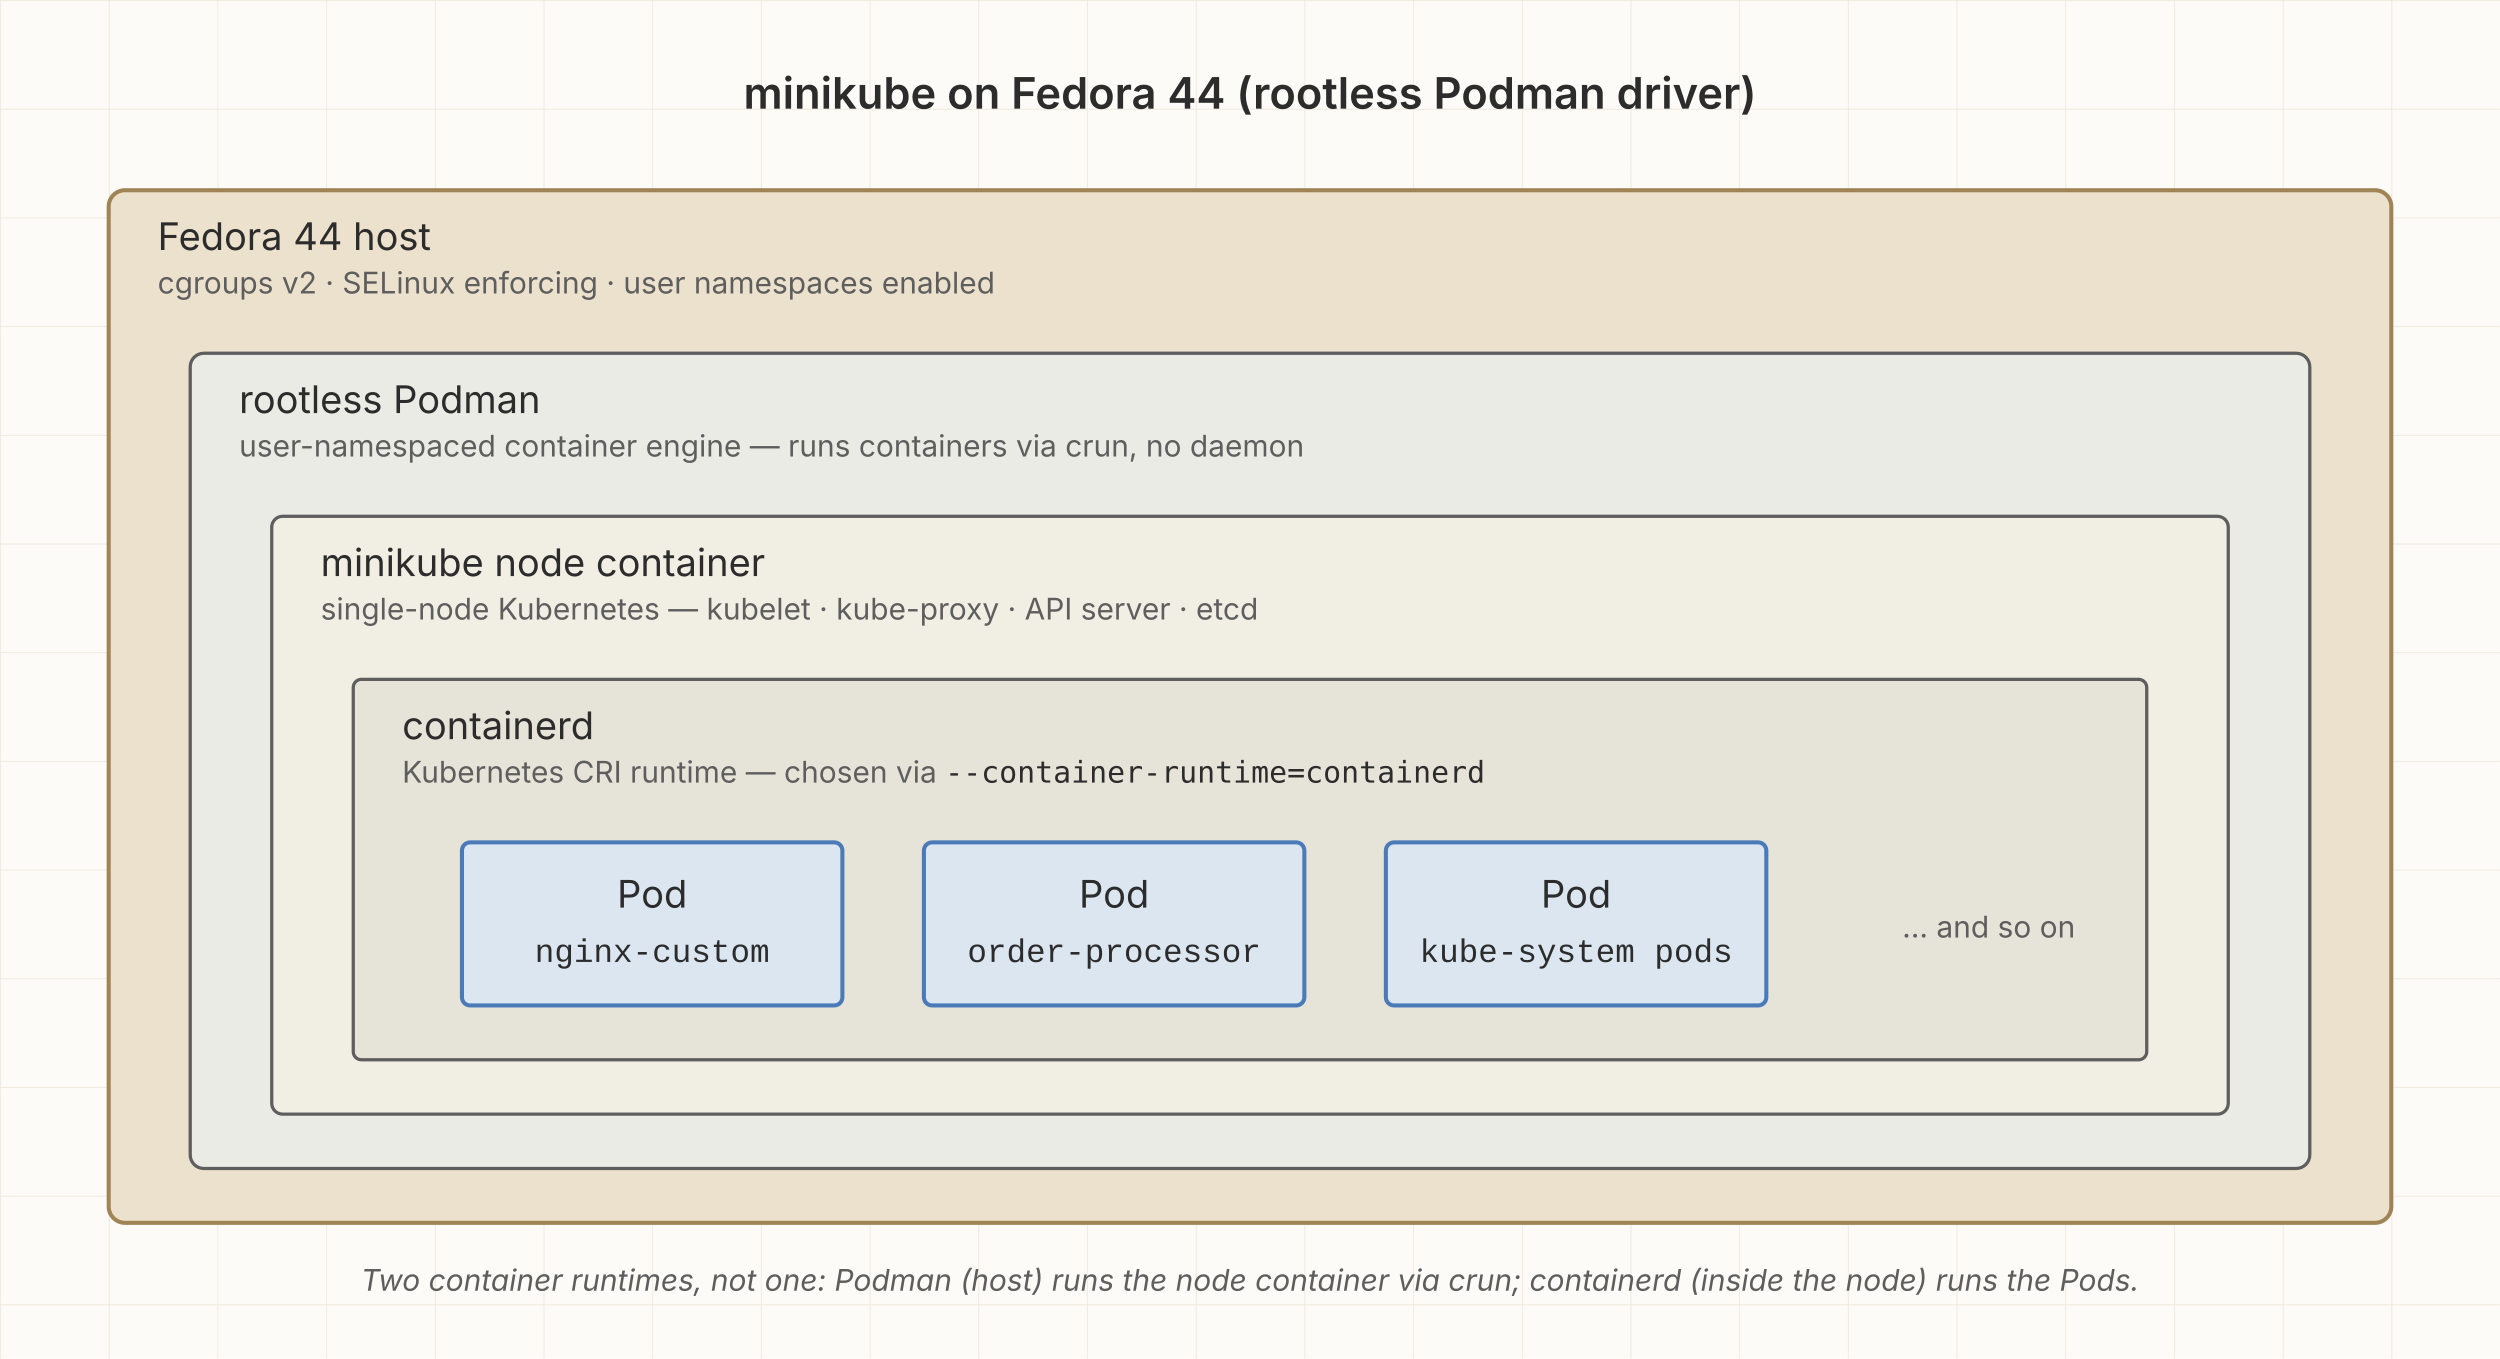
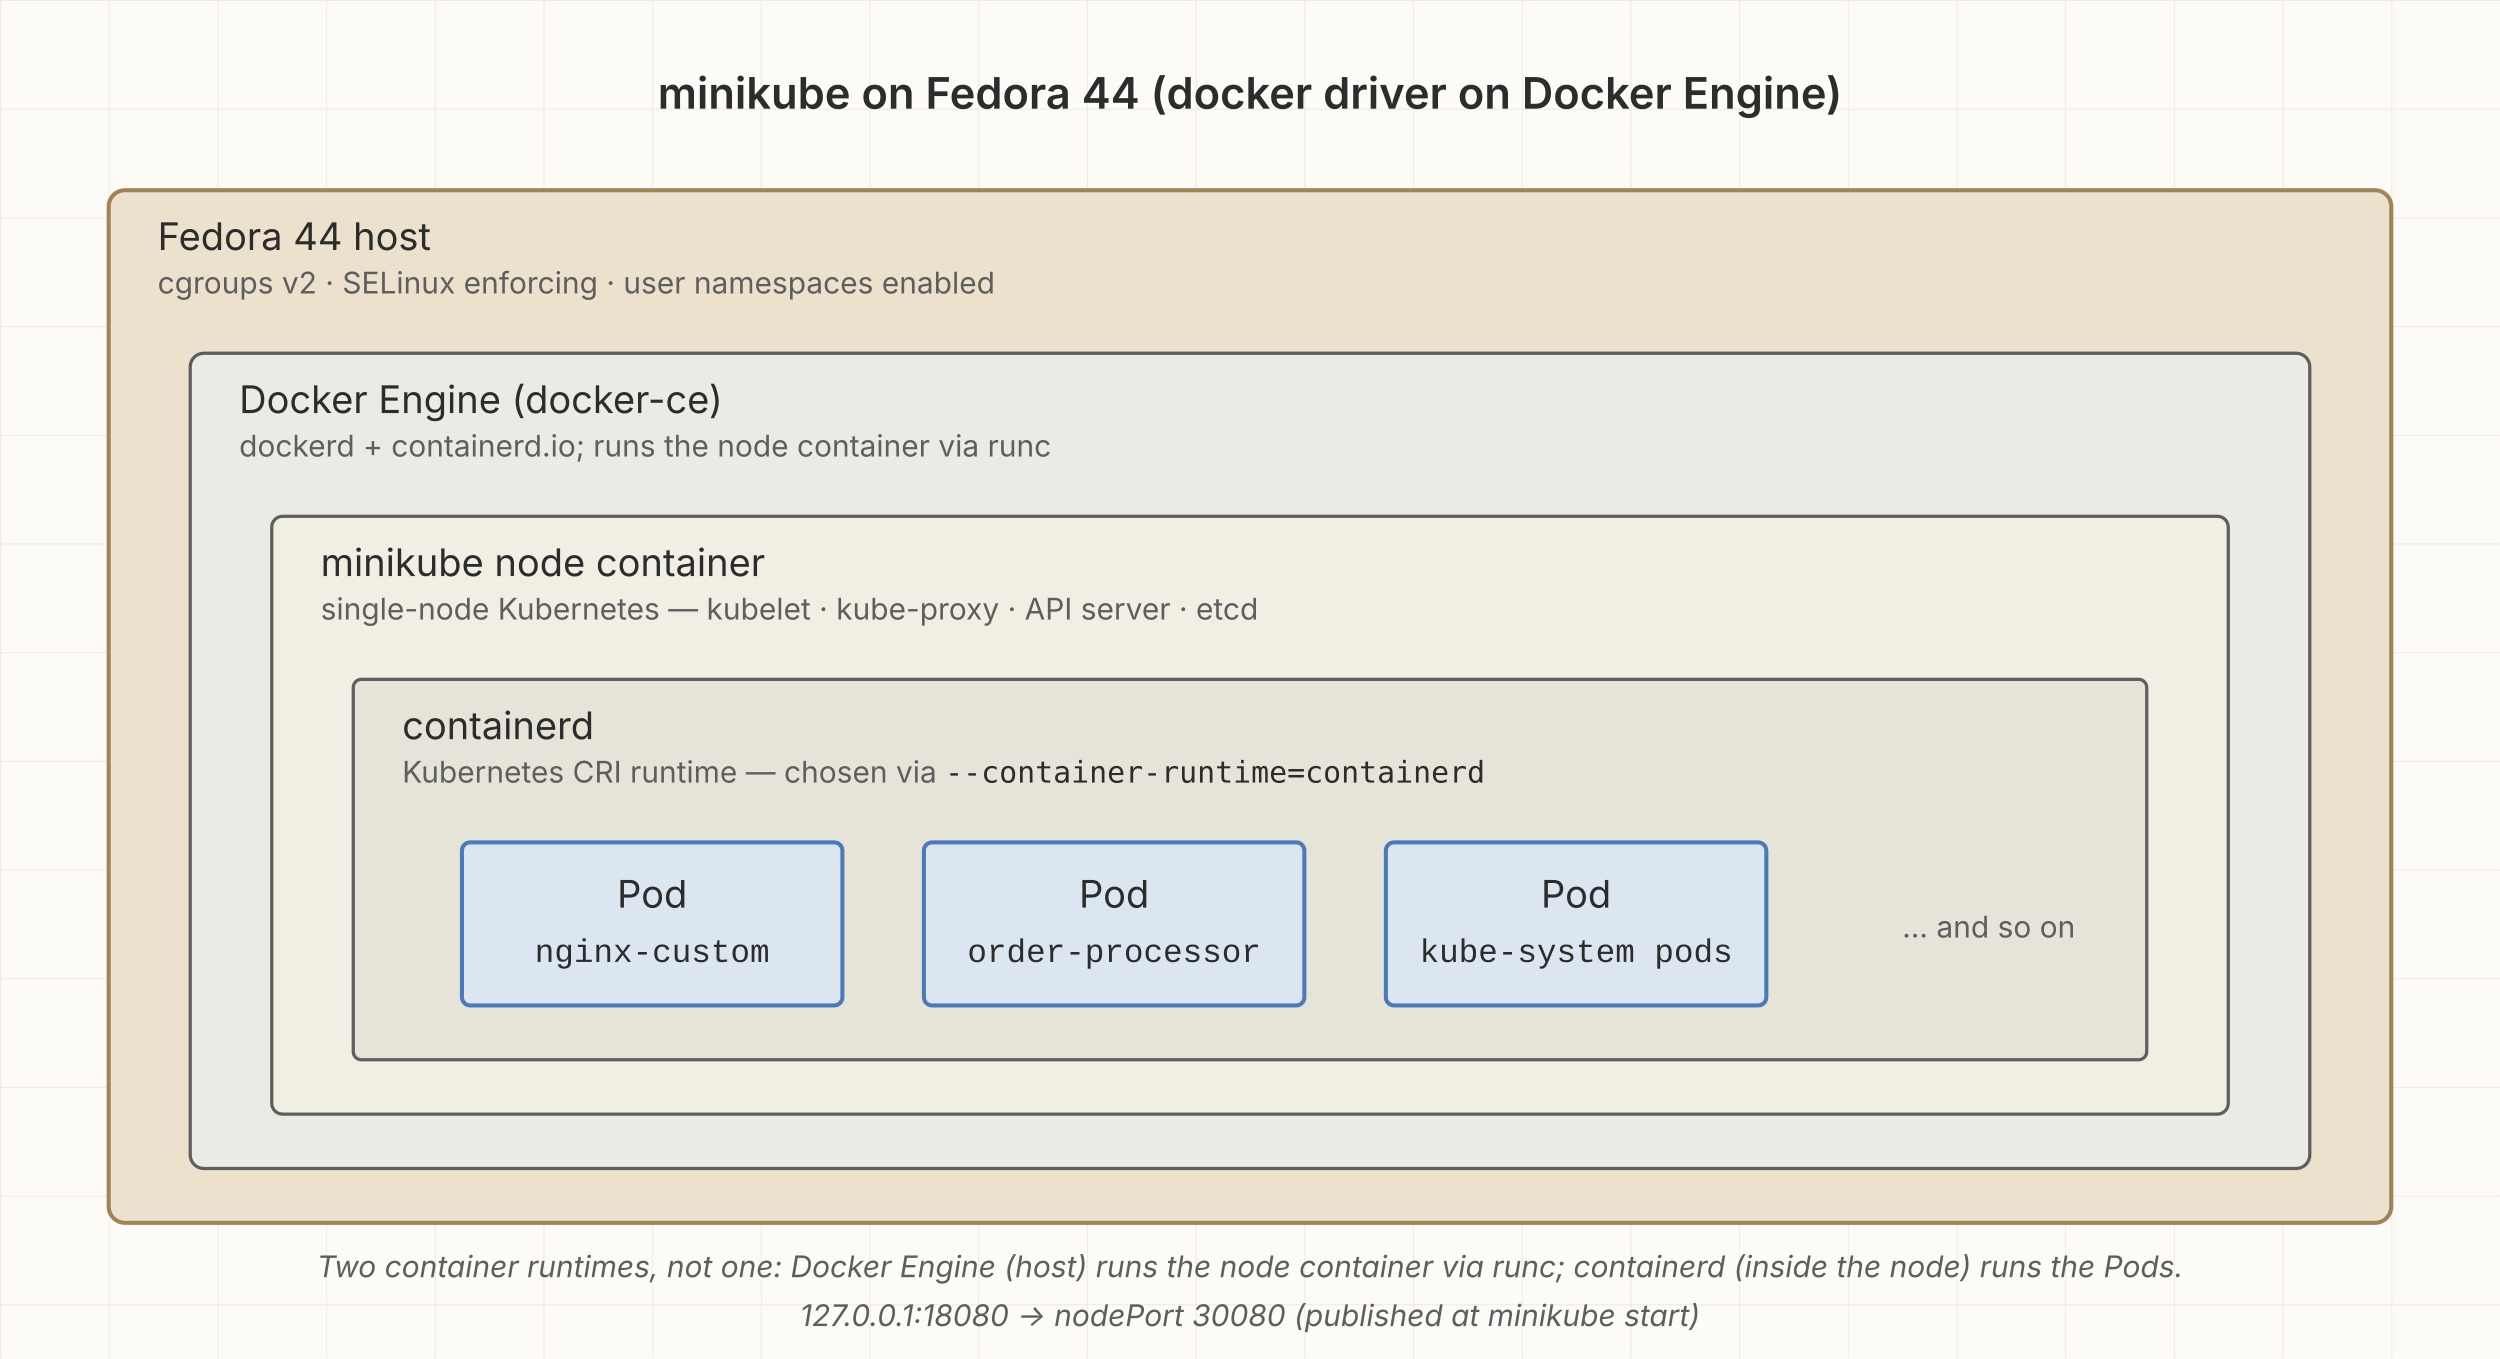
<svg xmlns="http://www.w3.org/2000/svg" width="100%" viewBox="0 0 920 500" font-family="system-ui, -apple-system, sans-serif" font-size="14">
  <defs>
    <pattern id="grid" width="40" height="40" patternUnits="userSpaceOnUse">
      <path d="M 40 0 L 0 0 L 0 40" fill="none" stroke="#ebe5d6" stroke-width="0.5" />
    </pattern>
  </defs>
  <style>
    .blue    { fill: #dbe6f1; stroke: #4a7bb8; stroke-width: 1.5; }
    .tan     { fill: #ebe1cc; stroke: #a08456; stroke-width: 1.5; }
    .neutral { fill: #ebebe5; stroke: #5e5e5e; stroke-width: 1.2; }
    .neutral-2 { fill: #f1eee4; stroke: #5e5e5e; stroke-width: 1.2; }
    .neutral-3 { fill: #e6e3d8; stroke: #5e5e5e; stroke-width: 1.2; }
    .label    { fill: #2c2c2c; }
    .sublabel { fill: #5e5e5e; font-size: 11px; }
    .title    { fill: #2c2c2c; font-weight: 600; font-size: 16px; }
    .mono     { font-family: ui-monospace, SFMono-Regular, Menlo, "Courier New", monospace; font-size: 12px; fill: #2c2c2c; }
    .footnote { fill: #5e5e5e; font-size: 11px; font-style: italic; }
  </style>
  <rect width="920" height="500" fill="#fdfbf7" />
  <rect width="920" height="500" fill="url(#grid)" />
-   <text x="460" y="40" text-anchor="middle" class="title">minikube on Fedora 44 (rootless Podman driver)</text>
+   <text x="460" y="40" text-anchor="middle" class="title">minikube on Fedora 44 (docker driver on Docker Engine)</text>
  <rect x="40" y="70" width="840" height="380" rx="6" class="tan" />
  <text x="58" y="92" class="label">Fedora 44 host</text>
  <text x="58" y="108" class="sublabel">cgroups v2 · SELinux enforcing · user namespaces enabled</text>
  <rect x="70" y="130" width="780" height="300" rx="5" class="neutral" />
-   <text x="88" y="152" class="label">rootless Podman</text>
-   <text x="88" y="168" class="sublabel">user-namespaced container engine — runs containers via crun, no daemon</text>
+   <text x="88" y="152" class="label">Docker Engine (docker-ce)</text>
+   <text x="88" y="168" class="sublabel">dockerd + containerd.io; runs the node container via runc</text>
  <rect x="100" y="190" width="720" height="220" rx="4" class="neutral-2" />
  <text x="118" y="212" class="label">minikube node container</text>
  <text x="118" y="228" class="sublabel">single-node Kubernetes — kubelet · kube-proxy · API server · etcd</text>
  <rect x="130" y="250" width="660" height="140" rx="3" class="neutral-3" />
  <text x="148" y="272" class="label">containerd</text>
  <text x="148" y="288" class="sublabel">Kubernetes CRI runtime — chosen via <tspan font-family="ui-monospace, SFMono-Regular, Menlo, monospace" fill="#2c2c2c">--container-runtime=containerd</tspan>
  </text>
  <rect x="170" y="310" width="140" height="60" rx="3" class="blue" />
  <text x="240" y="334" text-anchor="middle" class="label">Pod</text>
  <text x="240" y="354" text-anchor="middle" class="mono">nginx-custom</text>
  <rect x="340" y="310" width="140" height="60" rx="3" class="blue" />
  <text x="410" y="334" text-anchor="middle" class="label">Pod</text>
  <text x="410" y="354" text-anchor="middle" class="mono">order-processor</text>
  <rect x="510" y="310" width="140" height="60" rx="3" class="blue" />
  <text x="580" y="334" text-anchor="middle" class="label">Pod</text>
  <text x="580" y="354" text-anchor="middle" class="mono">kube-system pods</text>
  <text x="700" y="345" class="sublabel">… and so on</text>
-   <text x="460" y="475" text-anchor="middle" class="footnote">Two container runtimes, not one: Podman (host) runs the node container via crun; containerd (inside the node) runs the Pods.</text>
+   <text x="460" y="470" text-anchor="middle" class="footnote">Two container runtimes, not one: Docker Engine (host) runs the node container via runc; containerd (inside the node) runs the Pods.</text>
+   <text x="460" y="488" text-anchor="middle" class="footnote">127.0.0.1:18080 → nodePort 30080 (published at minikube start)</text>
</svg>
